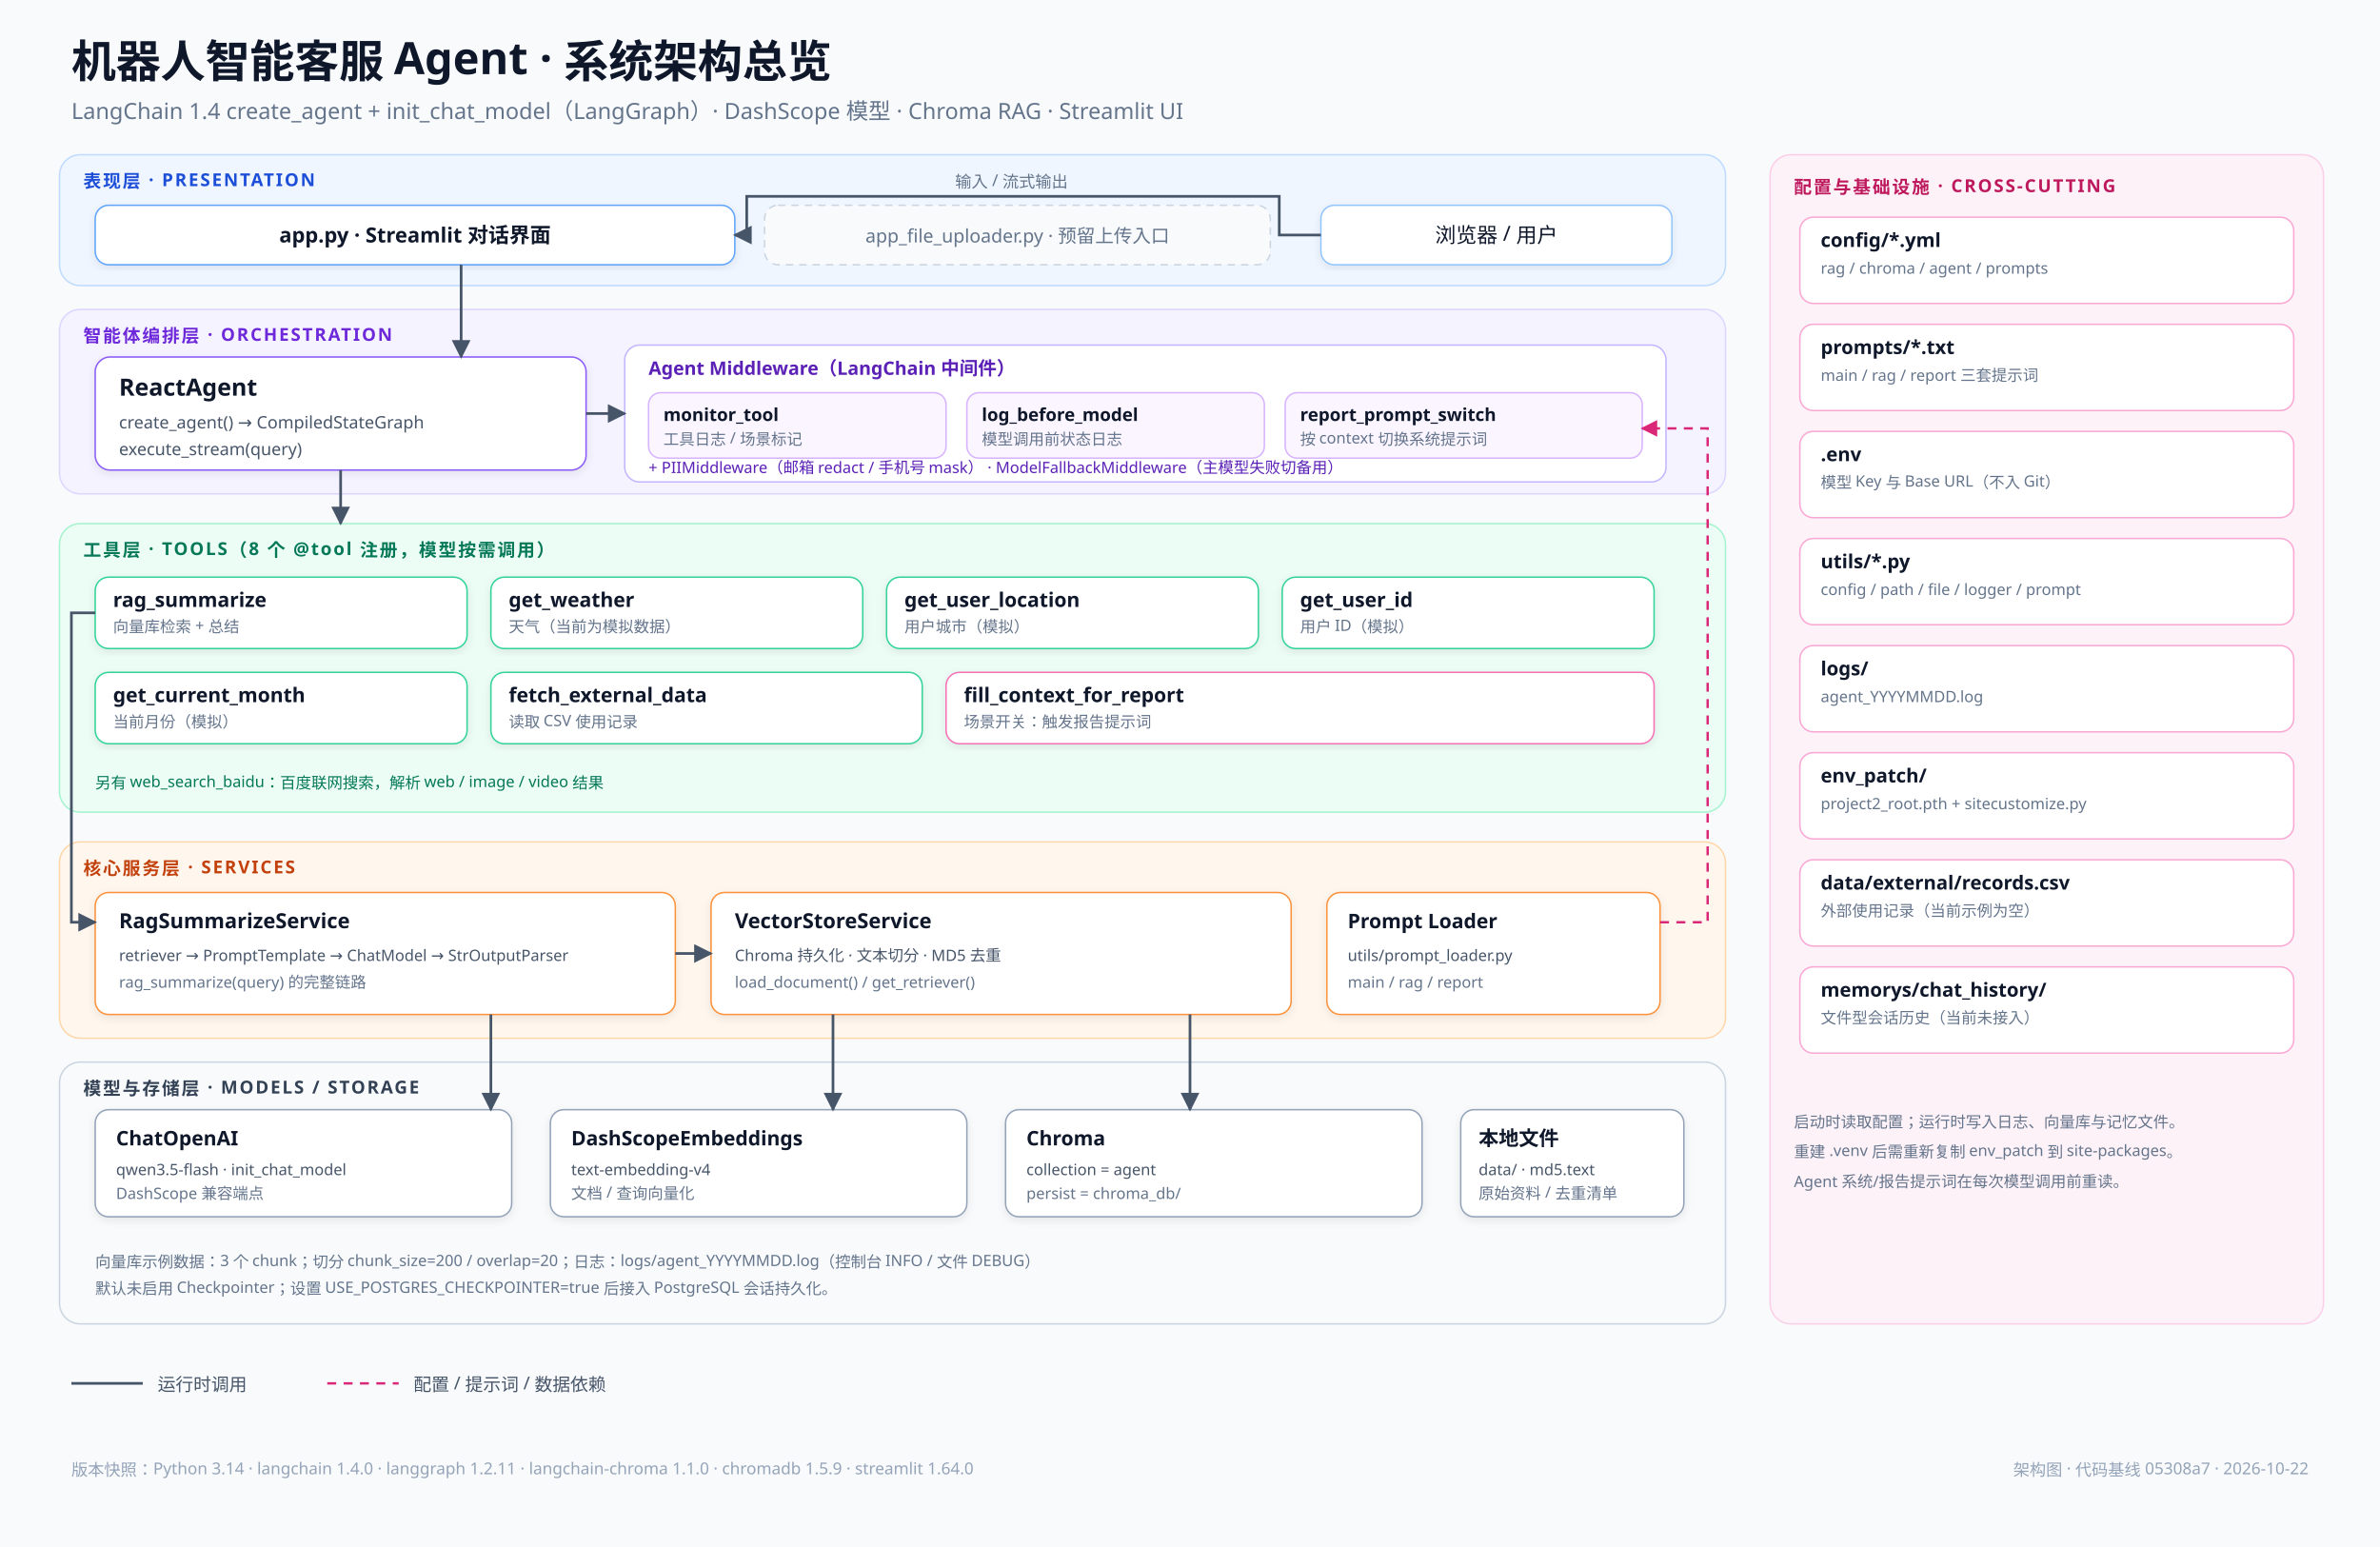
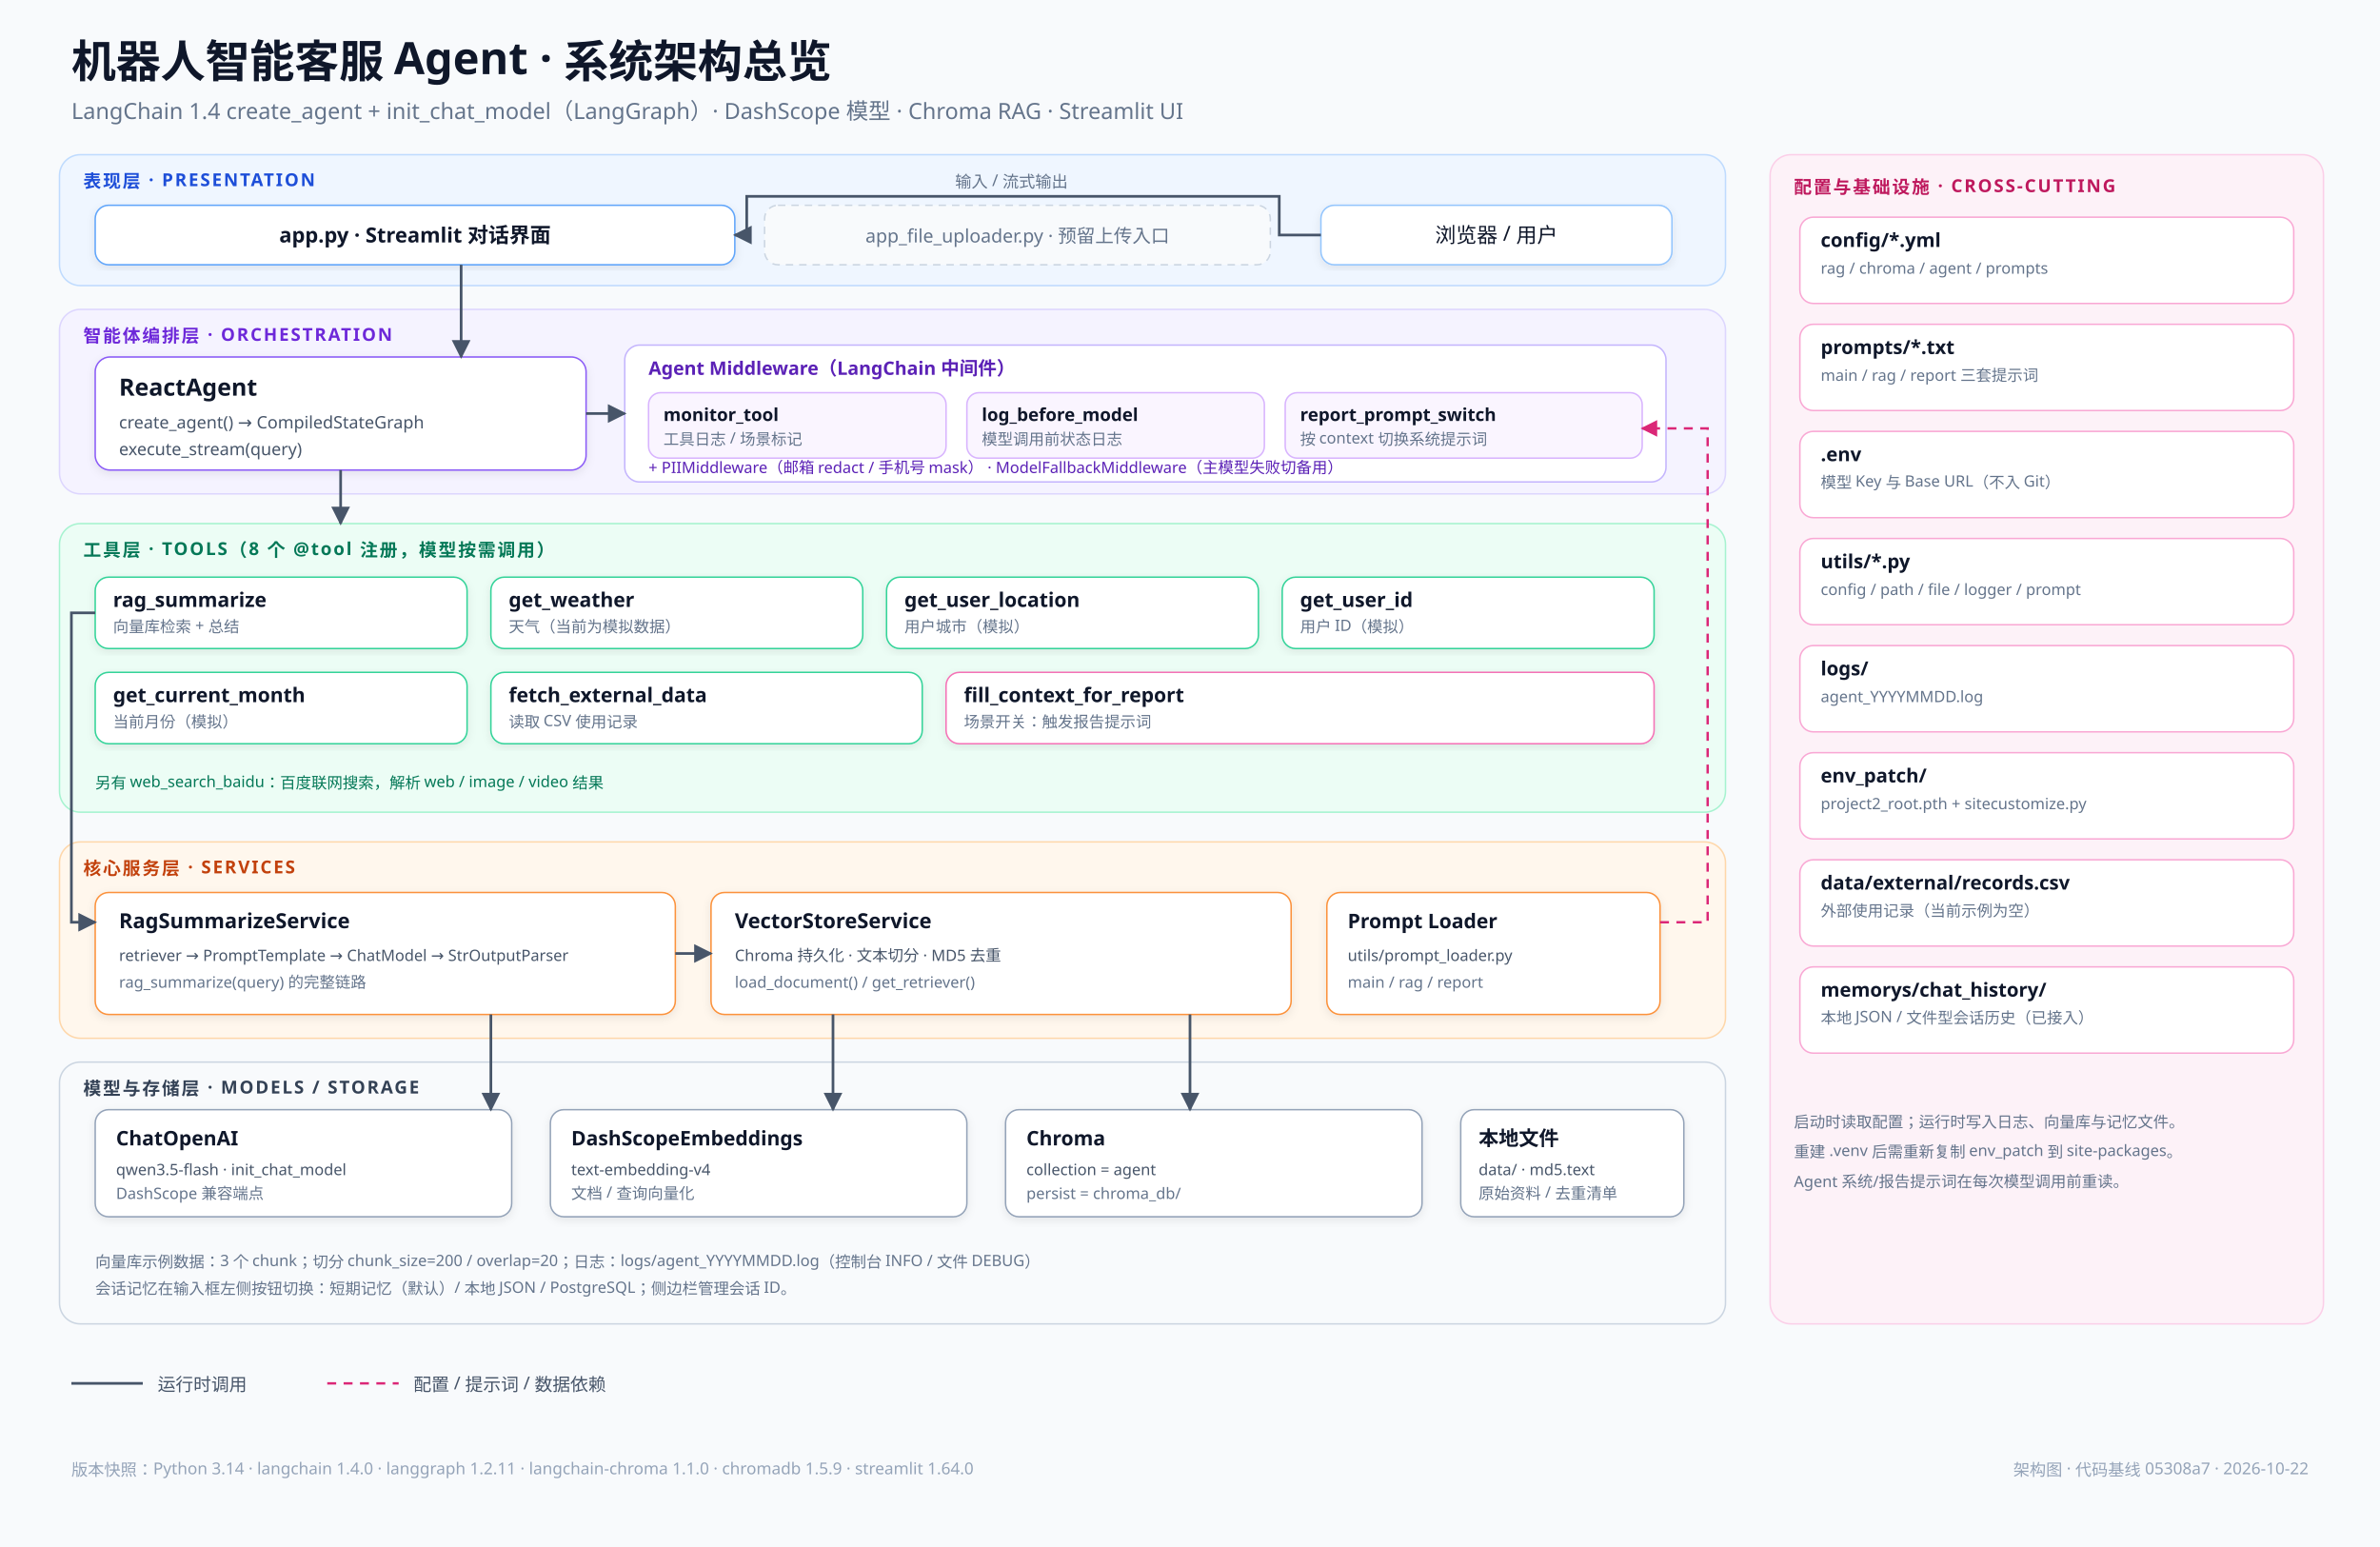
<svg xmlns="http://www.w3.org/2000/svg" width="1600" height="1040" viewBox="0 0 1600 1040" role="img" aria-labelledby="archTitle archDesc">
  <defs>
    <marker id="arrow" viewBox="0 0 10 10" refX="9" refY="5" markerWidth="7" markerHeight="7" orient="auto">
      <path d="M 0 0 L 10 5 L 0 10 z" fill="#475569" />
    </marker>
    <marker id="arrowDash" viewBox="0 0 10 10" refX="9" refY="5" markerWidth="7" markerHeight="7" orient="auto">
      <path d="M 0 0 L 10 5 L 0 10 z" fill="#db2777" />
    </marker>
    <filter id="shadow" x="-10%" y="-10%" width="120%" height="120%">
      <feDropShadow dx="0" dy="2" stdDeviation="3" flood-color="#0f172a" flood-opacity="0.08" />
    </filter>
  </defs>
  <rect width="1600" height="1040" fill="#f8fafc" />
  <g font-family="Microsoft YaHei, PingFang SC, Segoe UI, sans-serif">
    <text x="48" y="52" font-size="30" font-weight="700" fill="#0f172a">机器人智能客服 Agent · 系统架构总览</text>
    <text x="48" y="80" font-size="15" fill="#64748b">LangChain 1.4 create_agent + init_chat_model（LangGraph）· DashScope 模型 · Chroma RAG · Streamlit UI</text>
    <rect x="40" y="104" width="1120" height="88" rx="14" fill="#eff6ff" stroke="#bfdbfe" />
    <text x="56" y="126" font-size="12" font-weight="600" fill="#1d4ed8" letter-spacing="1.2">表现层 · PRESENTATION</text>
    <rect x="888" y="138" width="236" height="40" rx="9" fill="#ffffff" stroke="#93c5fd" filter="url(#shadow)" />
    <text x="1006" y="163" font-size="14" fill="#0f172a" text-anchor="middle">浏览器 / 用户</text>
    <rect x="64" y="138" width="430" height="40" rx="9" fill="#ffffff" stroke="#60a5fa" filter="url(#shadow)" />
    <text x="279" y="163" font-size="14" font-weight="600" fill="#0f172a" text-anchor="middle">app.py · Streamlit 对话界面</text>
    <rect x="514" y="138" width="340" height="40" rx="9" fill="#f8fafc" stroke="#cbd5e1" stroke-dasharray="5 4" />
    <text x="684" y="163" font-size="12.5" fill="#64748b" text-anchor="middle">app_file_uploader.py · 预留上传入口</text>
    <path d="M888 158 H860 V132 H502 V158 H494" fill="none" stroke="#475569" stroke-width="1.8" marker-end="url(#arrow)" />
    <text x="680" y="126" font-size="11" fill="#64748b" text-anchor="middle">输入 / 流式输出</text>
    <rect x="40" y="208" width="1120" height="124" rx="14" fill="#f5f3ff" stroke="#ddd6fe" />
    <text x="56" y="230" font-size="12" font-weight="600" fill="#6d28d9" letter-spacing="1.2">智能体编排层 · ORCHESTRATION</text>
    <rect x="64" y="240" width="330" height="76" rx="10" fill="#ffffff" stroke="#8b5cf6" filter="url(#shadow)" />
    <text x="80" y="266" font-size="16" font-weight="700" fill="#0f172a">ReactAgent</text>
    <text x="80" y="288" font-size="11.5" fill="#475569">create_agent() → CompiledStateGraph</text>
    <text x="80" y="306" font-size="11.5" fill="#475569">execute_stream(query)</text>
    <rect x="420" y="232" width="700" height="92" rx="10" fill="#ffffff" stroke="#c4b5fd" />
    <text x="436" y="252" font-size="12.5" font-weight="700" fill="#5b21b6">Agent Middleware（LangChain 中间件）</text>
    <rect x="436" y="264" width="200" height="44" rx="8" fill="#faf5ff" stroke="#d8b4fe" />
    <text x="446" y="283" font-size="12" font-weight="600" fill="#0f172a">monitor_tool</text>
    <text x="446" y="299" font-size="10.5" fill="#64748b">工具日志 / 场景标记</text>
    <rect x="650" y="264" width="200" height="44" rx="8" fill="#faf5ff" stroke="#d8b4fe" />
    <text x="660" y="283" font-size="12" font-weight="600" fill="#0f172a">log_before_model</text>
    <text x="660" y="299" font-size="10.5" fill="#64748b">模型调用前状态日志</text>
    <rect x="864" y="264" width="240" height="44" rx="8" fill="#faf5ff" stroke="#d8b4fe" />
    <text x="874" y="283" font-size="12" font-weight="600" fill="#0f172a">report_prompt_switch</text>
    <text x="874" y="299" font-size="10.5" fill="#64748b">按 context 切换系统提示词</text>
    <text x="436" y="318" font-size="10.5" fill="#5b21b6">+ PIIMiddleware（邮箱 redact / 手机号 mask） · ModelFallbackMiddleware（主模型失败切备用）</text>
    <path d="M310 178 V240" fill="none" stroke="#475569" stroke-width="1.8" marker-end="url(#arrow)" />
    <path d="M394 278 H420" fill="none" stroke="#475569" stroke-width="1.8" marker-end="url(#arrow)" />
    <rect x="40" y="352" width="1120" height="194" rx="14" fill="#ecfdf5" stroke="#a7f3d0" />
    <text x="56" y="374" font-size="12" font-weight="600" fill="#047857" letter-spacing="1.2">工具层 · TOOLS（8 个 @tool 注册，模型按需调用）</text>
    <text x="64" y="530" font-size="10.5" fill="#047857">另有 web_search_baidu：百度联网搜索，解析 web / image / video 结果</text>
    <rect x="64" y="388" width="250" height="48" rx="9" fill="#ffffff" stroke="#34d399" filter="url(#shadow)" />
    <text x="76" y="408" font-size="13.5" font-weight="600" fill="#0f172a">rag_summarize</text>
    <text x="76" y="425" font-size="10.5" fill="#64748b">向量库检索 + 总结</text>
    <rect x="330" y="388" width="250" height="48" rx="9" fill="#ffffff" stroke="#34d399" filter="url(#shadow)" />
    <text x="342" y="408" font-size="13.5" font-weight="600" fill="#0f172a">get_weather</text>
    <text x="342" y="425" font-size="10.5" fill="#64748b">天气（当前为模拟数据）</text>
    <rect x="596" y="388" width="250" height="48" rx="9" fill="#ffffff" stroke="#34d399" filter="url(#shadow)" />
    <text x="608" y="408" font-size="13.5" font-weight="600" fill="#0f172a">get_user_location</text>
    <text x="608" y="425" font-size="10.5" fill="#64748b">用户城市（模拟）</text>
    <rect x="862" y="388" width="250" height="48" rx="9" fill="#ffffff" stroke="#34d399" filter="url(#shadow)" />
    <text x="874" y="408" font-size="13.5" font-weight="600" fill="#0f172a">get_user_id</text>
    <text x="874" y="425" font-size="10.5" fill="#64748b">用户 ID（模拟）</text>
    <rect x="64" y="452" width="250" height="48" rx="9" fill="#ffffff" stroke="#34d399" filter="url(#shadow)" />
    <text x="76" y="472" font-size="13.5" font-weight="600" fill="#0f172a">get_current_month</text>
    <text x="76" y="489" font-size="10.5" fill="#64748b">当前月份（模拟）</text>
    <rect x="330" y="452" width="290" height="48" rx="9" fill="#ffffff" stroke="#34d399" filter="url(#shadow)" />
    <text x="342" y="472" font-size="13.5" font-weight="600" fill="#0f172a">fetch_external_data</text>
    <text x="342" y="489" font-size="10.5" fill="#64748b">读取 CSV 使用记录</text>
    <rect x="636" y="452" width="476" height="48" rx="9" fill="#ffffff" stroke="#f472b6" filter="url(#shadow)" />
    <text x="648" y="472" font-size="13.5" font-weight="600" fill="#0f172a">fill_context_for_report</text>
    <text x="648" y="489" font-size="10.5" fill="#64748b">场景开关：触发报告提示词</text>
    <path d="M229 316 V352" fill="none" stroke="#475569" stroke-width="1.8" marker-end="url(#arrow)" />
    <rect x="40" y="566" width="1120" height="132" rx="14" fill="#fff7ed" stroke="#fed7aa" />
    <text x="56" y="588" font-size="12" font-weight="600" fill="#c2410c" letter-spacing="1.2">核心服务层 · SERVICES</text>
    <rect x="64" y="600" width="390" height="82" rx="9" fill="#ffffff" stroke="#fb923c" filter="url(#shadow)" />
    <text x="80" y="624" font-size="14" font-weight="700" fill="#0f172a">RagSummarizeService</text>
    <text x="80" y="646" font-size="10.5" fill="#475569">retriever → PromptTemplate → ChatModel → StrOutputParser</text>
    <text x="80" y="664" font-size="10.5" fill="#64748b">rag_summarize(query) 的完整链路</text>
    <rect x="478" y="600" width="390" height="82" rx="9" fill="#ffffff" stroke="#fb923c" filter="url(#shadow)" />
    <text x="494" y="624" font-size="14" font-weight="700" fill="#0f172a">VectorStoreService</text>
    <text x="494" y="646" font-size="10.5" fill="#475569">Chroma 持久化 · 文本切分 · MD5 去重</text>
    <text x="494" y="664" font-size="10.5" fill="#64748b">load_document() / get_retriever()</text>
    <rect x="892" y="600" width="224" height="82" rx="9" fill="#ffffff" stroke="#fb923c" filter="url(#shadow)" />
    <text x="906" y="624" font-size="13.5" font-weight="700" fill="#0f172a">Prompt Loader</text>
    <text x="906" y="646" font-size="10.5" fill="#475569">utils/prompt_loader.py</text>
    <text x="906" y="664" font-size="10.5" fill="#64748b">main / rag / report</text>
    <path d="M64 412 H48 V620 H64" fill="none" stroke="#475569" stroke-width="1.8" marker-end="url(#arrow)" />
    <path d="M454 641 H478" fill="none" stroke="#475569" stroke-width="1.8" marker-end="url(#arrow)" />
    <rect x="40" y="714" width="1120" height="176" rx="14" fill="#f8fafc" stroke="#cbd5e1" />
    <text x="56" y="736" font-size="12" font-weight="600" fill="#334155" letter-spacing="1.2">模型与存储层 · MODELS / STORAGE</text>
    <rect x="64" y="746" width="280" height="72" rx="9" fill="#ffffff" stroke="#94a3b8" filter="url(#shadow)" />
    <text x="78" y="770" font-size="13.5" font-weight="700" fill="#0f172a">ChatOpenAI</text>
    <text x="78" y="790" font-size="10.5" fill="#475569">qwen3.5-flash · init_chat_model</text>
    <text x="78" y="806" font-size="10.5" fill="#64748b">DashScope 兼容端点</text>
    <rect x="370" y="746" width="280" height="72" rx="9" fill="#ffffff" stroke="#94a3b8" filter="url(#shadow)" />
    <text x="384" y="770" font-size="13.5" font-weight="700" fill="#0f172a">DashScopeEmbeddings</text>
    <text x="384" y="790" font-size="10.5" fill="#475569">text-embedding-v4</text>
    <text x="384" y="806" font-size="10.5" fill="#64748b">文档 / 查询向量化</text>
    <rect x="676" y="746" width="280" height="72" rx="9" fill="#ffffff" stroke="#94a3b8" filter="url(#shadow)" />
    <text x="690" y="770" font-size="13.5" font-weight="700" fill="#0f172a">Chroma</text>
    <text x="690" y="790" font-size="10.5" fill="#475569">collection = agent</text>
    <text x="690" y="806" font-size="10.5" fill="#64748b">persist = chroma_db/</text>
    <rect x="982" y="746" width="150" height="72" rx="9" fill="#ffffff" stroke="#94a3b8" filter="url(#shadow)" />
    <text x="994" y="770" font-size="13.5" font-weight="700" fill="#0f172a">本地文件</text>
    <text x="994" y="790" font-size="10.5" fill="#475569">data/ · md5.text</text>
    <text x="994" y="806" font-size="10.5" fill="#64748b">原始资料 / 去重清单</text>
    <path d="M330 682 V746" fill="none" stroke="#475569" stroke-width="1.8" marker-end="url(#arrow)" />
    <path d="M560 682 V746" fill="none" stroke="#475569" stroke-width="1.8" marker-end="url(#arrow)" />
    <path d="M800 682 V746" fill="none" stroke="#475569" stroke-width="1.8" marker-end="url(#arrow)" />
    <text x="64" y="852" font-size="10.5" fill="#64748b">向量库示例数据：3 个 chunk；切分 chunk_size=200 / overlap=20；日志：logs/agent_YYYYMMDD.log（控制台 INFO / 文件 DEBUG）</text>
-     <text x="64" y="870" font-size="10.5" fill="#64748b">默认未启用 Checkpointer；设置 USE_POSTGRES_CHECKPOINTER=true 后接入 PostgreSQL 会话持久化。</text>
+     <text x="64" y="870" font-size="10.5" fill="#64748b">会话记忆在输入框左侧按钮切换：短期记忆（默认）/ 本地 JSON / PostgreSQL；侧边栏管理会话 ID。</text>
    <path d="M1116 620 H1148 V288 H1104" fill="none" stroke="#db2777" stroke-width="1.6" stroke-dasharray="6 5" marker-end="url(#arrowDash)" />
    <rect x="1190" y="104" width="372" height="786" rx="14" fill="#fdf2f8" stroke="#fbcfe8" />
    <text x="1206" y="130" font-size="12" font-weight="600" fill="#be185d" letter-spacing="1.2">配置与基础设施 · CROSS-CUTTING</text>
    <rect x="1210" y="146" width="332" height="58" rx="9" fill="#ffffff" stroke="#f9a8d4" />
    <text x="1224" y="166" font-size="13" font-weight="700" fill="#0f172a">config/*.yml</text>
    <text x="1224" y="184" font-size="10.5" fill="#64748b">rag / chroma / agent / prompts</text>
    <rect x="1210" y="218" width="332" height="58" rx="9" fill="#ffffff" stroke="#f9a8d4" />
    <text x="1224" y="238" font-size="13" font-weight="700" fill="#0f172a">prompts/*.txt</text>
    <text x="1224" y="256" font-size="10.5" fill="#64748b">main / rag / report 三套提示词</text>
    <rect x="1210" y="290" width="332" height="58" rx="9" fill="#ffffff" stroke="#f9a8d4" />
    <text x="1224" y="310" font-size="13" font-weight="700" fill="#0f172a">.env</text>
    <text x="1224" y="328" font-size="10.5" fill="#64748b">模型 Key 与 Base URL（不入 Git）</text>
    <rect x="1210" y="362" width="332" height="58" rx="9" fill="#ffffff" stroke="#f9a8d4" />
    <text x="1224" y="382" font-size="13" font-weight="700" fill="#0f172a">utils/*.py</text>
    <text x="1224" y="400" font-size="10.5" fill="#64748b">config / path / file / logger / prompt</text>
    <rect x="1210" y="434" width="332" height="58" rx="9" fill="#ffffff" stroke="#f9a8d4" />
    <text x="1224" y="454" font-size="13" font-weight="700" fill="#0f172a">logs/</text>
    <text x="1224" y="472" font-size="10.5" fill="#64748b">agent_YYYYMMDD.log</text>
    <rect x="1210" y="506" width="332" height="58" rx="9" fill="#ffffff" stroke="#f9a8d4" />
    <text x="1224" y="526" font-size="13" font-weight="700" fill="#0f172a">env_patch/</text>
    <text x="1224" y="544" font-size="10.5" fill="#64748b">project2_root.pth + sitecustomize.py</text>
    <rect x="1210" y="578" width="332" height="58" rx="9" fill="#ffffff" stroke="#f9a8d4" />
    <text x="1224" y="598" font-size="13" font-weight="700" fill="#0f172a">data/external/records.csv</text>
    <text x="1224" y="616" font-size="10.5" fill="#64748b">外部使用记录（当前示例为空）</text>
    <rect x="1210" y="650" width="332" height="58" rx="9" fill="#ffffff" stroke="#f9a8d4" />
    <text x="1224" y="670" font-size="13" font-weight="700" fill="#0f172a">memorys/chat_history/</text>
-     <text x="1224" y="688" font-size="10.5" fill="#64748b">文件型会话历史（当前未接入）</text>
+     <text x="1224" y="688" font-size="10.5" fill="#64748b">本地 JSON / 文件型会话历史（已接入）</text>
    <text x="1206" y="758" font-size="10.5" fill="#64748b">启动时读取配置；运行时写入日志、向量库与记忆文件。</text>
    <text x="1206" y="778" font-size="10.5" fill="#64748b">重建 .venv 后需重新复制 env_patch 到 site-packages。</text>
    <text x="1206" y="798" font-size="10.5" fill="#64748b">Agent 系统/报告提示词在每次模型调用前重读。</text>
    <line x1="48" y1="930" x2="96" y2="930" stroke="#475569" stroke-width="1.8" />
    <text x="106" y="935" font-size="12" fill="#475569">运行时调用</text>
    <line x1="220" y1="930" x2="268" y2="930" stroke="#db2777" stroke-width="1.6" stroke-dasharray="6 5" />
    <text x="278" y="935" font-size="12" fill="#475569">配置 / 提示词 / 数据依赖</text>
    <text x="48" y="992" font-size="11" fill="#94a3b8">版本快照：Python 3.14 · langchain 1.4.0 · langgraph 1.2.11 · langchain-chroma 1.1.0 · chromadb 1.5.9 · streamlit 1.64.0</text>
    <text x="1552" y="992" font-size="11" fill="#94a3b8" text-anchor="end">架构图 · 代码基线 05308a7 · 2026-10-22</text>
  </g>
</svg>
